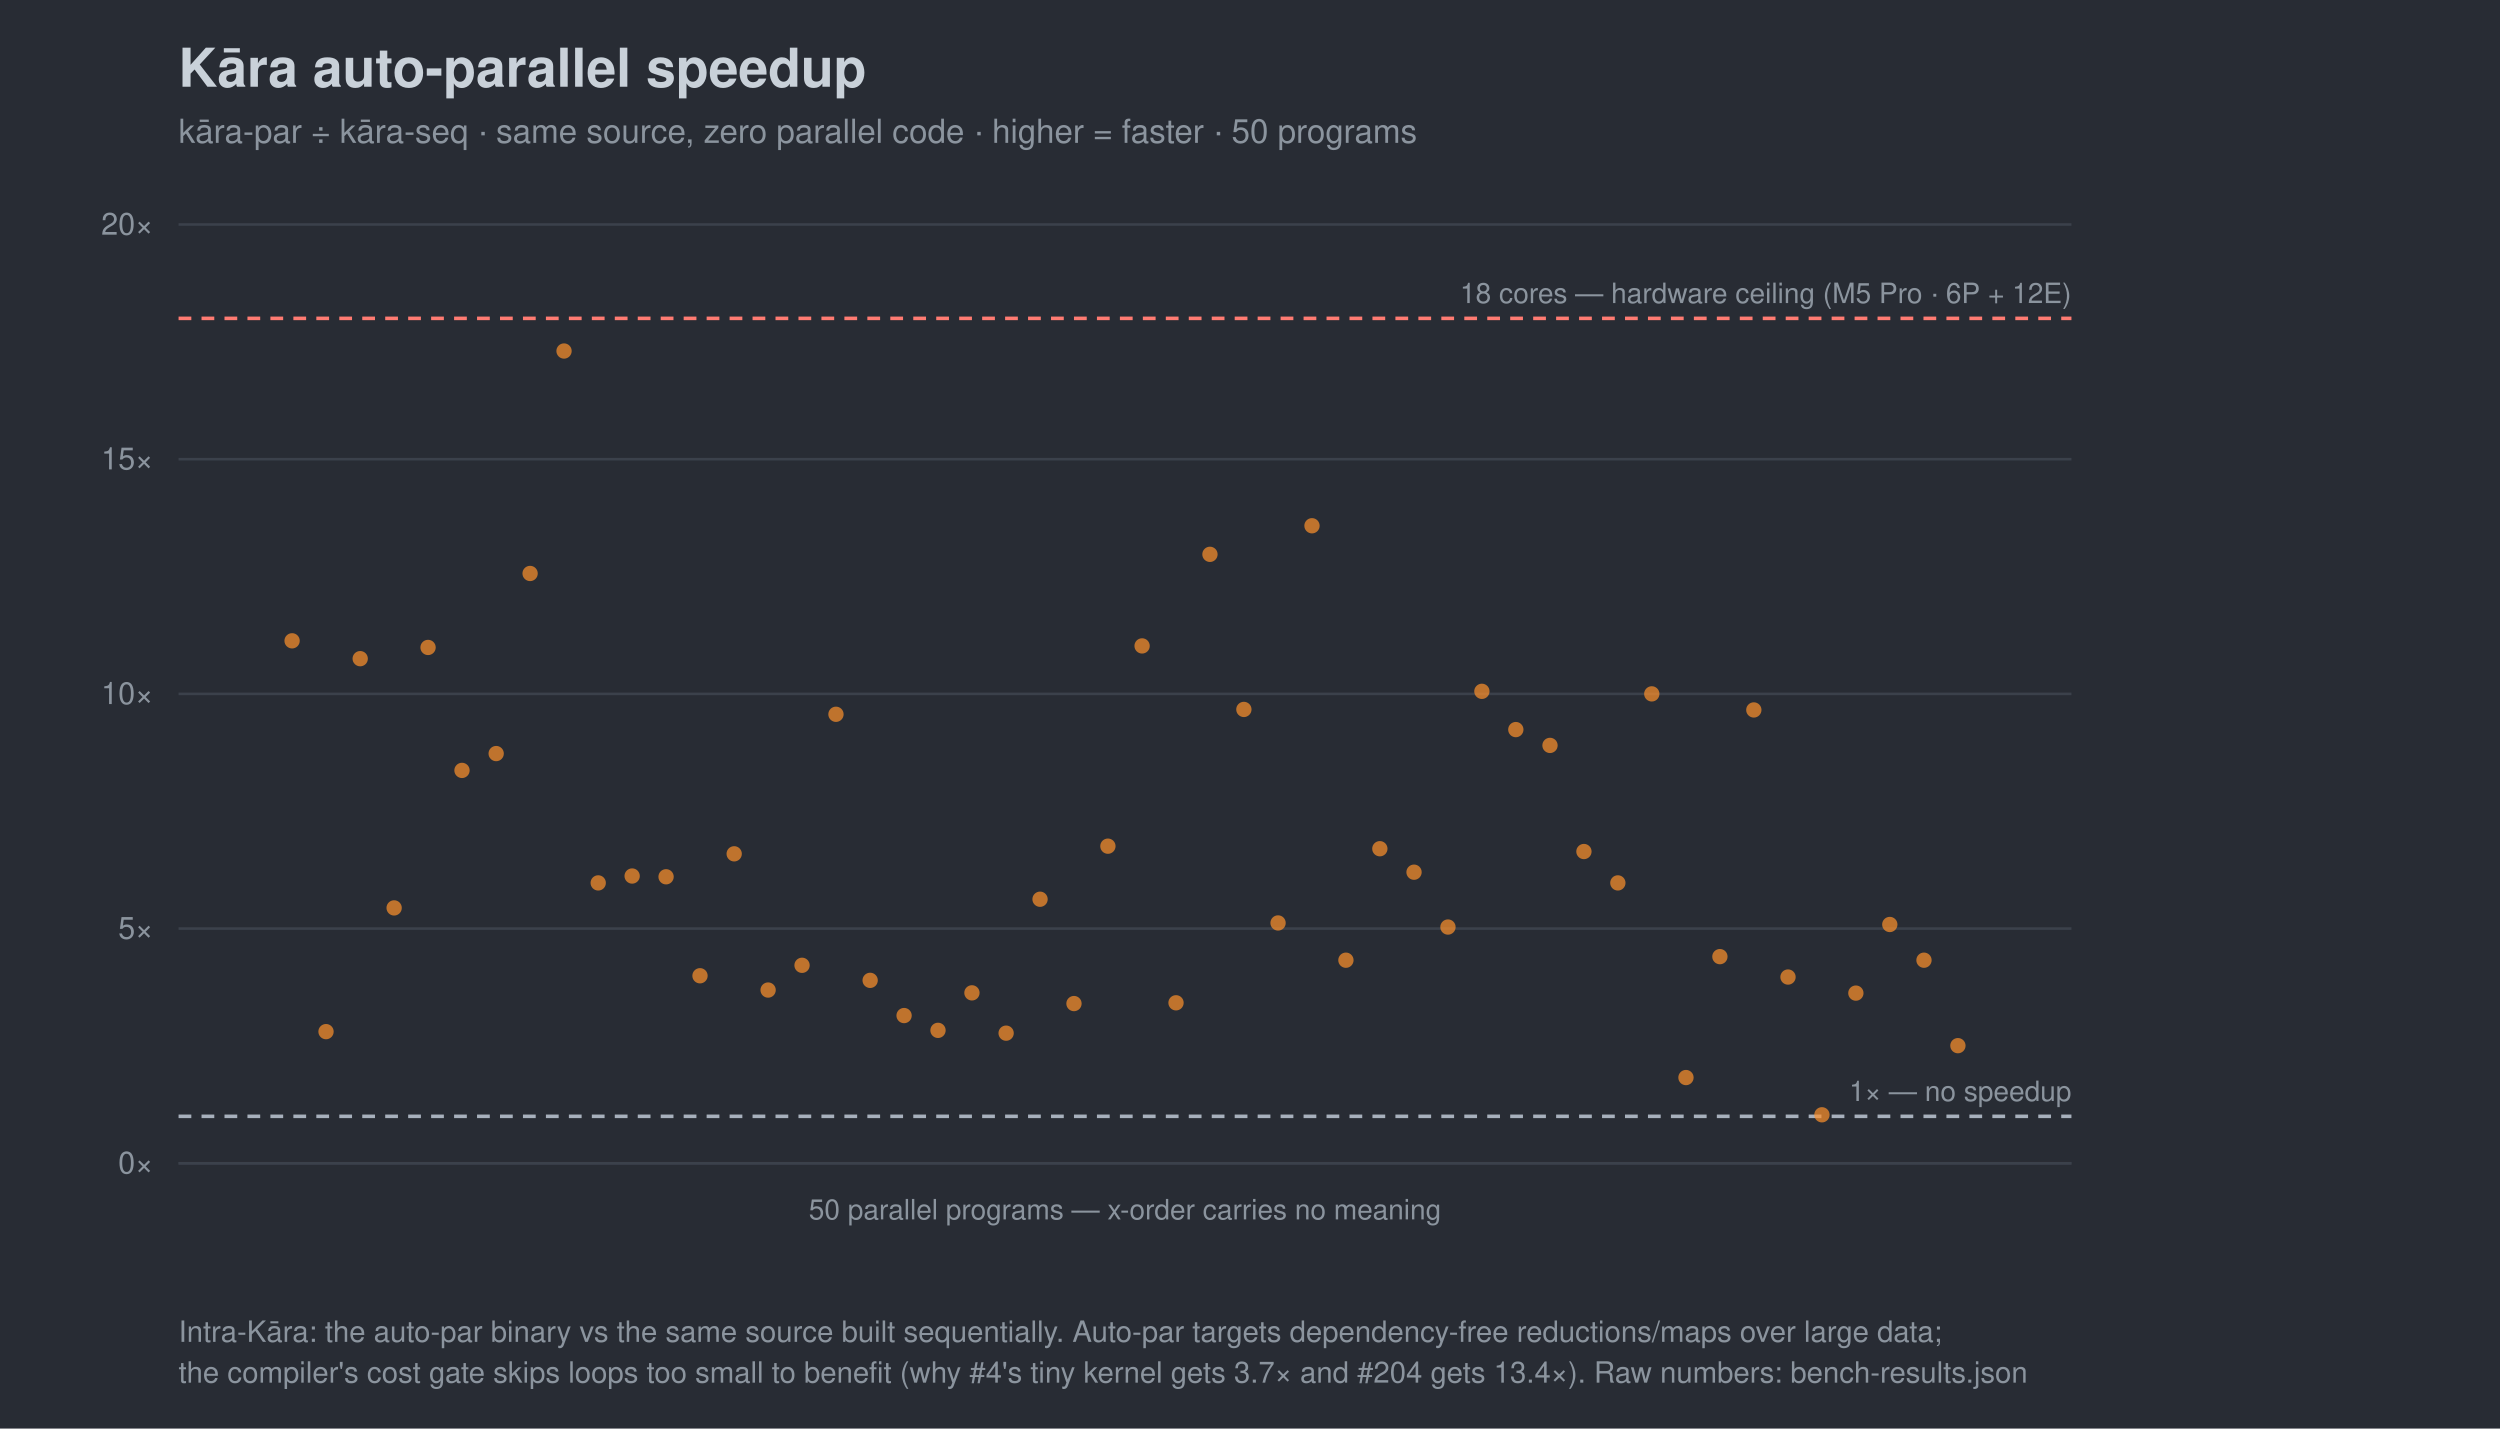
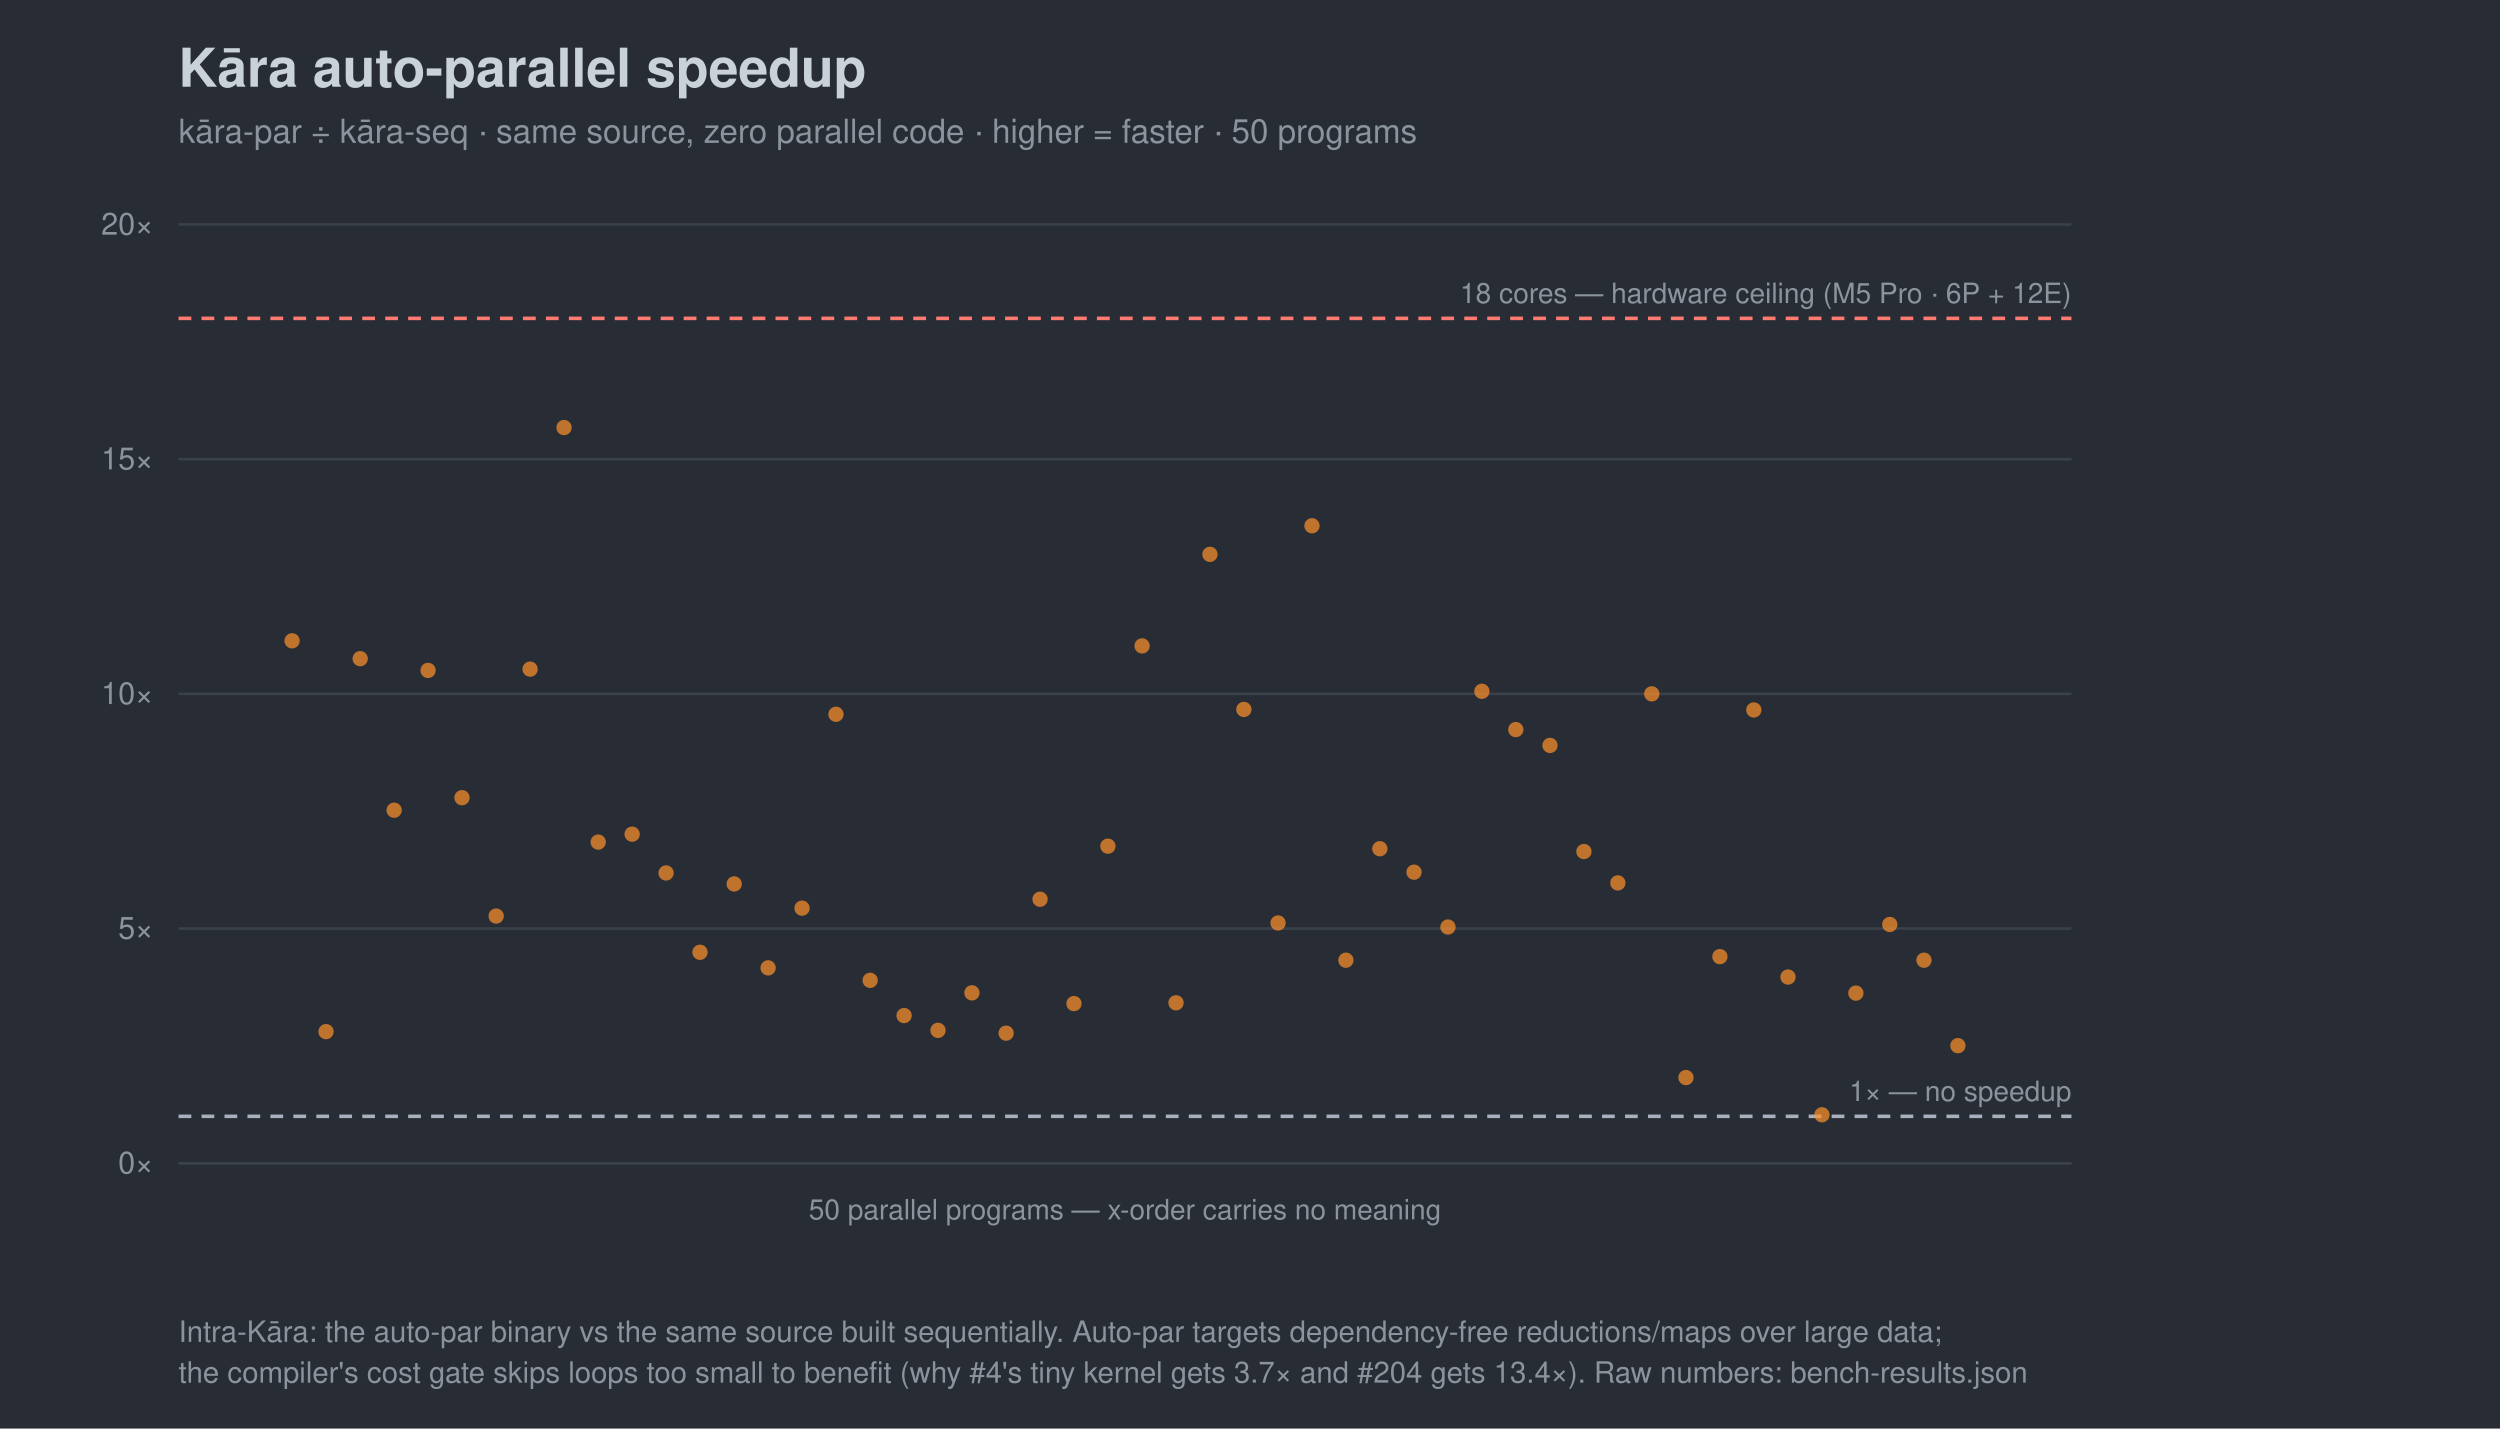
<svg xmlns="http://www.w3.org/2000/svg" width="980" height="560" viewBox="0 0 980 560" font-family="-apple-system,Segoe UI,Helvetica,Arial,sans-serif">
  <rect width="980" height="560" fill="#282c34" />
  <text x="70" y="34" font-size="21" font-weight="700" fill="#c9d1d9">Kāra auto-parallel speedup</text>
  <text x="70" y="56" font-size="13" fill="#8b949e">kāra-par ÷ kāra-seq · same source, zero parallel code · higher = faster · 50 programs</text>
  <line x1="70" y1="456.0" x2="812" y2="456.0" stroke="#3b414b" />
  <text x="60" y="460.0" font-size="12" text-anchor="end" fill="#8b949e">0×</text>
  <line x1="70" y1="364.0" x2="812" y2="364.0" stroke="#3b414b" />
  <text x="60" y="368.0" font-size="12" text-anchor="end" fill="#8b949e">5×</text>
  <line x1="70" y1="272.0" x2="812" y2="272.0" stroke="#3b414b" />
  <text x="60" y="276.0" font-size="12" text-anchor="end" fill="#8b949e">10×</text>
  <line x1="70" y1="180.0" x2="812" y2="180.0" stroke="#3b414b" />
  <text x="60" y="184.0" font-size="12" text-anchor="end" fill="#8b949e">15×</text>
  <line x1="70" y1="88.0" x2="812" y2="88.0" stroke="#3b414b" />
  <text x="60" y="92.0" font-size="12" text-anchor="end" fill="#8b949e">20×</text>
  <line x1="70" y1="437.6" x2="812" y2="437.6" stroke="#a7b0bc" stroke-width="1.4" stroke-dasharray="5 4" />
  <text x="812" y="431.6" font-size="11" text-anchor="end" fill="#8b949e">1× — no speedup</text>
  <line x1="70" y1="124.8" x2="812" y2="124.8" stroke="#ff7b72" stroke-width="1.4" stroke-dasharray="5 4" />
  <text x="812" y="118.8" font-size="11" text-anchor="end" fill="#8b949e">18 cores — hardware ceiling (M5 Pro · 6P + 12E)</text>
  <line x1="70" y1="456" x2="812" y2="456" stroke="#3b414b" />
  <text x="441.0" y="478" font-size="11" text-anchor="middle" fill="#8b949e">50 parallel programs — x-order carries no meaning</text>
  <circle cx="114.5" cy="251.2" r="3.0" fill="#ff922b" opacity="0.7" />
  <circle cx="127.8" cy="404.4" r="3.0" fill="#ff922b" opacity="0.7" />
  <circle cx="141.2" cy="258.2" r="3.0" fill="#ff922b" opacity="0.7" />
-   <circle cx="154.5" cy="355.9" r="3.0" fill="#ff922b" opacity="0.7" />
-   <circle cx="167.8" cy="253.8" r="3.0" fill="#ff922b" opacity="0.7" />
-   <circle cx="181.1" cy="302.0" r="3.0" fill="#ff922b" opacity="0.7" />
-   <circle cx="194.5" cy="295.4" r="3.0" fill="#ff922b" opacity="0.7" />
-   <circle cx="207.8" cy="224.8" r="3.0" fill="#ff922b" opacity="0.7" />
-   <circle cx="221.1" cy="137.6" r="3.0" fill="#ff922b" opacity="0.7" />
-   <circle cx="234.5" cy="346.1" r="3.0" fill="#ff922b" opacity="0.7" />
-   <circle cx="247.8" cy="343.4" r="3.0" fill="#ff922b" opacity="0.7" />
-   <circle cx="261.1" cy="343.7" r="3.0" fill="#ff922b" opacity="0.7" />
-   <circle cx="274.4" cy="382.5" r="3.0" fill="#ff922b" opacity="0.7" />
-   <circle cx="287.8" cy="334.7" r="3.0" fill="#ff922b" opacity="0.7" />
-   <circle cx="301.1" cy="388.1" r="3.0" fill="#ff922b" opacity="0.7" />
-   <circle cx="314.4" cy="378.4" r="3.0" fill="#ff922b" opacity="0.7" />
+   <circle cx="154.5" cy="317.6" r="3.0" fill="#ff922b" opacity="0.7" />
+   <circle cx="167.8" cy="262.8" r="3.0" fill="#ff922b" opacity="0.7" />
+   <circle cx="181.1" cy="312.7" r="3.0" fill="#ff922b" opacity="0.7" />
+   <circle cx="194.5" cy="359.1" r="3.0" fill="#ff922b" opacity="0.7" />
+   <circle cx="207.8" cy="262.3" r="3.0" fill="#ff922b" opacity="0.7" />
+   <circle cx="221.1" cy="167.6" r="3.0" fill="#ff922b" opacity="0.7" />
+   <circle cx="234.5" cy="330.1" r="3.0" fill="#ff922b" opacity="0.7" />
+   <circle cx="247.8" cy="327.0" r="3.0" fill="#ff922b" opacity="0.7" />
+   <circle cx="261.1" cy="342.2" r="3.0" fill="#ff922b" opacity="0.7" />
+   <circle cx="274.4" cy="373.3" r="3.0" fill="#ff922b" opacity="0.7" />
+   <circle cx="287.8" cy="346.5" r="3.0" fill="#ff922b" opacity="0.7" />
+   <circle cx="301.1" cy="379.4" r="3.0" fill="#ff922b" opacity="0.7" />
+   <circle cx="314.4" cy="356.0" r="3.0" fill="#ff922b" opacity="0.7" />
  <circle cx="327.7" cy="280.0" r="3.0" fill="#ff922b" opacity="0.7" />
  <circle cx="341.1" cy="384.3" r="3.0" fill="#ff922b" opacity="0.7" />
  <circle cx="354.4" cy="398.1" r="3.0" fill="#ff922b" opacity="0.7" />
  <circle cx="367.7" cy="403.9" r="3.0" fill="#ff922b" opacity="0.7" />
  <circle cx="381.0" cy="389.2" r="3.0" fill="#ff922b" opacity="0.7" />
  <circle cx="394.4" cy="405.0" r="3.0" fill="#ff922b" opacity="0.7" />
  <circle cx="407.7" cy="352.5" r="3.0" fill="#ff922b" opacity="0.7" />
  <circle cx="421.0" cy="393.4" r="3.0" fill="#ff922b" opacity="0.7" />
  <circle cx="434.3" cy="331.7" r="3.0" fill="#ff922b" opacity="0.7" />
  <circle cx="447.7" cy="253.2" r="3.0" fill="#ff922b" opacity="0.7" />
  <circle cx="461.0" cy="393.1" r="3.0" fill="#ff922b" opacity="0.7" />
  <circle cx="474.3" cy="217.3" r="3.0" fill="#ff922b" opacity="0.7" />
  <circle cx="487.6" cy="278.1" r="3.0" fill="#ff922b" opacity="0.7" />
  <circle cx="501.0" cy="361.8" r="3.0" fill="#ff922b" opacity="0.7" />
  <circle cx="514.3" cy="206.1" r="3.0" fill="#ff922b" opacity="0.7" />
  <circle cx="527.6" cy="376.4" r="3.0" fill="#ff922b" opacity="0.7" />
  <circle cx="540.9" cy="332.7" r="3.0" fill="#ff922b" opacity="0.7" />
  <circle cx="554.3" cy="341.9" r="3.0" fill="#ff922b" opacity="0.7" />
  <circle cx="567.6" cy="363.4" r="3.0" fill="#ff922b" opacity="0.7" />
  <circle cx="580.9" cy="271.0" r="3.0" fill="#ff922b" opacity="0.7" />
  <circle cx="594.2" cy="286.0" r="3.0" fill="#ff922b" opacity="0.7" />
  <circle cx="607.6" cy="292.2" r="3.0" fill="#ff922b" opacity="0.7" />
  <circle cx="620.9" cy="333.8" r="3.0" fill="#ff922b" opacity="0.7" />
  <circle cx="634.2" cy="346.1" r="3.0" fill="#ff922b" opacity="0.7" />
  <circle cx="647.5" cy="272.0" r="3.0" fill="#ff922b" opacity="0.7" />
  <circle cx="660.9" cy="422.4" r="3.0" fill="#ff922b" opacity="0.7" />
  <circle cx="674.2" cy="375.0" r="3.0" fill="#ff922b" opacity="0.7" />
  <circle cx="687.5" cy="278.3" r="3.0" fill="#ff922b" opacity="0.7" />
  <circle cx="700.9" cy="383.0" r="3.0" fill="#ff922b" opacity="0.7" />
  <circle cx="714.2" cy="437.0" r="3.0" fill="#ff922b" opacity="0.7" />
  <circle cx="727.5" cy="389.3" r="3.0" fill="#ff922b" opacity="0.7" />
  <circle cx="740.8" cy="362.4" r="3.0" fill="#ff922b" opacity="0.7" />
  <circle cx="754.2" cy="376.4" r="3.0" fill="#ff922b" opacity="0.7" />
  <circle cx="767.5" cy="409.9" r="3.0" fill="#ff922b" opacity="0.7" />
  <text x="70" y="526" font-size="11.5" fill="#8b949e">Intra-Kāra: the auto-par binary vs the same source built sequentially. Auto-par targets dependency-free reductions/maps over large data;</text>
  <text x="70" y="542" font-size="11.5" fill="#8b949e">the compiler's cost gate skips loops too small to benefit (why #4's tiny kernel gets 3.7× and #204 gets 13.4×). Raw numbers: bench-results.json</text>
</svg>
